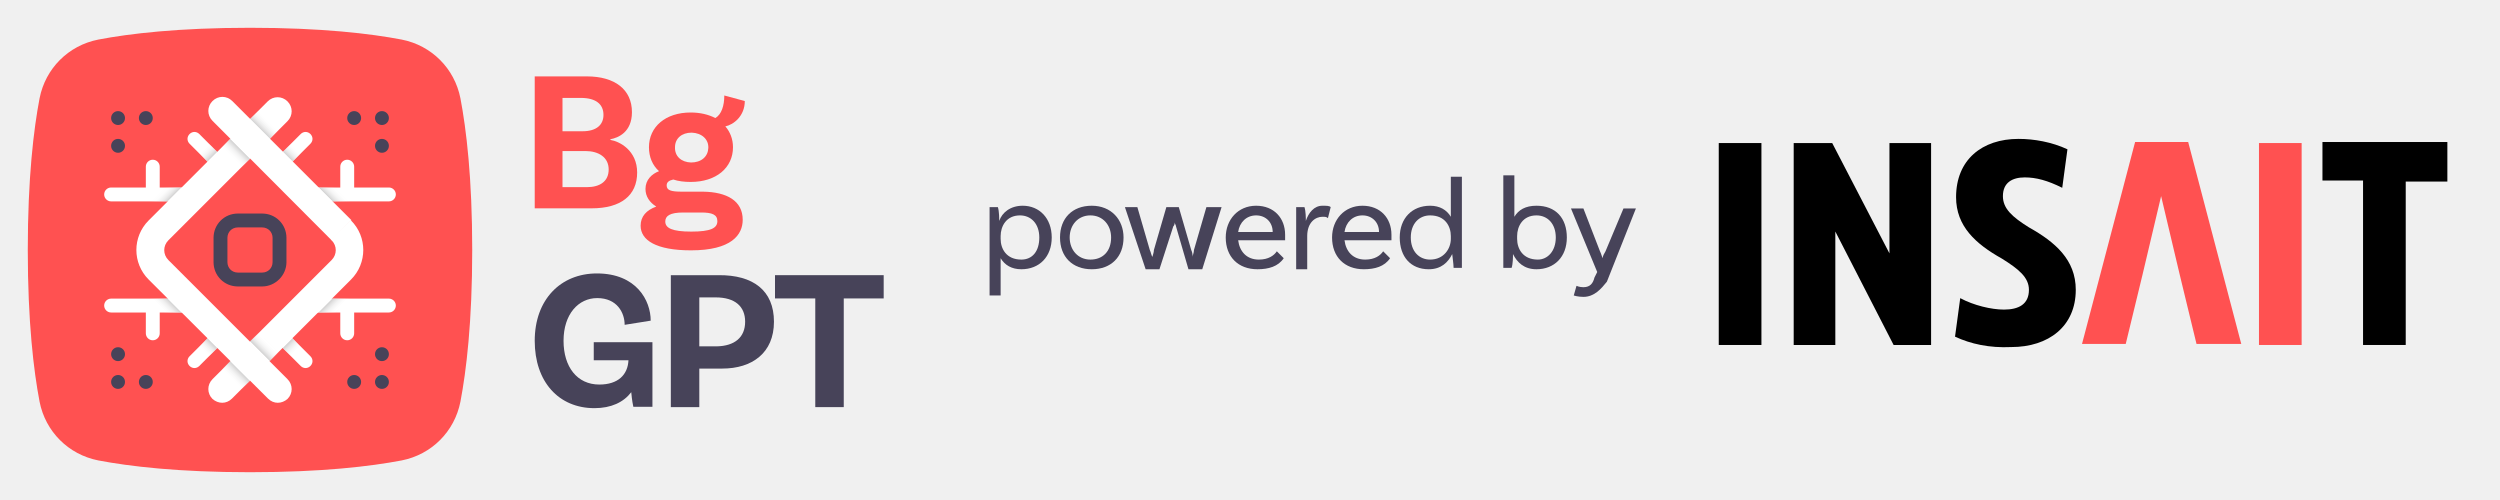
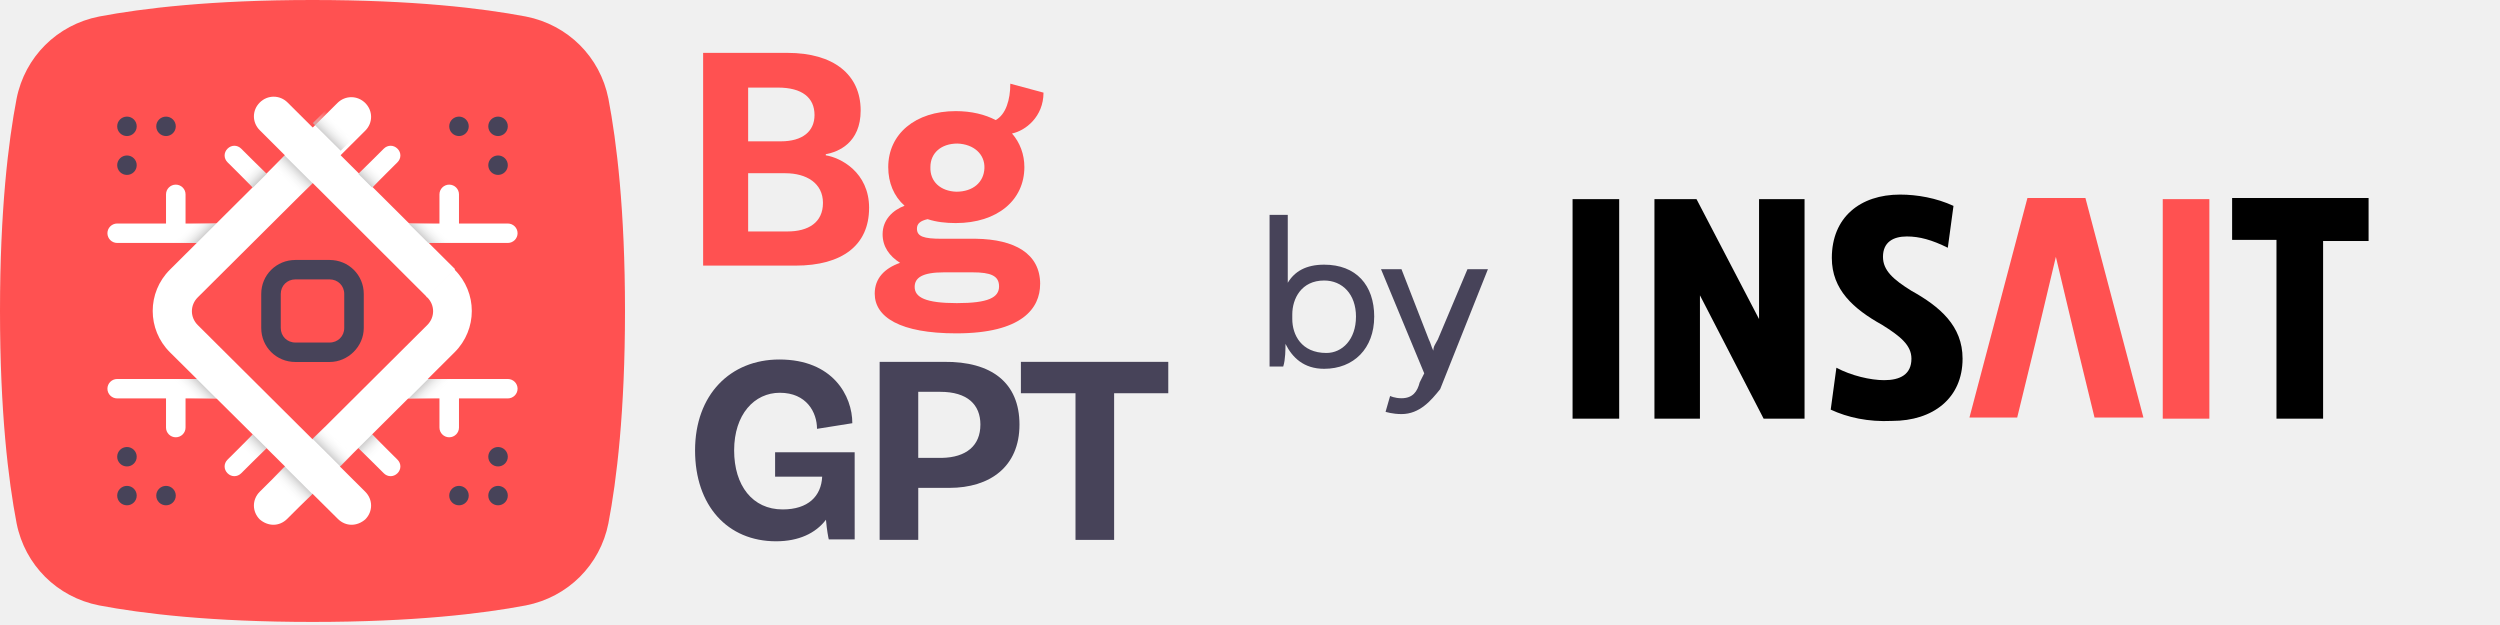
- <svg xmlns="http://www.w3.org/2000/svg" version="1.1" id="Layer_1" x="0px" y="0px" width="720" height="144" viewBox="0 0 720 144" enable-background="new 0 0 336 144" xml:space="preserve">
-   <defs id="defs21265">
- 	
- 	
- 
- 		
- 		
- 	
- 			
- 			
- 		
- 				
- 				
- 				
- 				
- 				
- 			
- 				
- 				
- 			</defs>
-   <g id="g21010" transform="matrix(3.977273,0,0,3.977273,-745.1136,-280.8068)">
-     <g id="g21008">
-       <path fill="#474359" d="m 263.5,87.8 c 0,1.4 -0.9,2.3 -2.2,2.3 -0.7,0 -1.2,-0.3 -1.5,-0.8 V 92 H 259 v -6.4 h 0.6 c 0.1,0.3 0.1,0.9 0.1,1 v 0 c 0.2,-0.6 0.8,-1.1 1.7,-1.1 1.2,0 2.1,0.9 2.1,2.3 z m -0.9,0 c 0,-1 -0.6,-1.6 -1.4,-1.6 -1,0 -1.4,0.8 -1.4,1.5 v 0.2 c 0,0.7 0.4,1.5 1.5,1.5 0.8,0 1.3,-0.6 1.3,-1.6 z" id="path20990" />
-       <path fill="#474359" d="m 268.7,87.8 c 0,1.4 -0.9,2.3 -2.3,2.3 -1.4,0 -2.3,-0.9 -2.3,-2.3 0,-1.4 0.9,-2.3 2.3,-2.3 1.4,0 2.3,1 2.3,2.3 z m -0.9,0 c 0,-0.9 -0.6,-1.6 -1.5,-1.6 -0.9,0 -1.5,0.7 -1.5,1.6 0,0.9 0.6,1.6 1.5,1.6 0.9,0 1.5,-0.6 1.5,-1.6 z" id="path20992" />
-       <path fill="#474359" d="m 275.8,85.6 -1.4,4.5 h -1 L 272.5,87 c 0,-0.1 -0.1,-0.2 -0.1,-0.3 v 0 c 0,0.1 0,0.2 -0.1,0.3 l -1,3.1 h -1 l -1.5,-4.5 h 0.9 l 0.9,3.1 c 0.1,0.2 0.1,0.4 0.2,0.5 v 0 c 0,-0.1 0.1,-0.3 0.1,-0.5 l 0.9,-3.1 h 0.9 l 0.9,3.1 c 0.1,0.2 0.1,0.4 0.1,0.5 v 0 c 0,-0.1 0.1,-0.3 0.1,-0.5 l 0.9,-3.1 z" id="path20994" />
-       <path fill="#474359" d="m 277,88 c 0.1,0.8 0.6,1.4 1.5,1.4 0.7,0 1.1,-0.3 1.3,-0.6 l 0.5,0.5 c -0.4,0.6 -1.1,0.8 -1.9,0.8 -1.4,0 -2.3,-0.9 -2.3,-2.3 0,-1.3 0.9,-2.3 2.2,-2.3 1.3,0 2.1,0.9 2.1,2.1 0,0.3 0,0.4 0,0.4 z m 0,-0.6 h 2.5 c 0,-0.7 -0.5,-1.2 -1.2,-1.2 -0.7,0 -1.2,0.5 -1.3,1.2 z" id="path20996" />
-       <path fill="#474359" d="m 283.7,85.6 -0.2,0.8 c -0.1,-0.1 -0.2,-0.1 -0.4,-0.1 -0.5,0 -1.1,0.4 -1.1,1.4 v 2.4 h -0.8 v -4.5 h 0.6 c 0.1,0.3 0.1,0.8 0.1,1 v 0 c 0.2,-0.6 0.6,-1.1 1.2,-1.1 0.3,0 0.5,0 0.6,0.1 z" id="path20998" />
-       <path fill="#474359" d="m 284.7,88 c 0.1,0.8 0.6,1.4 1.5,1.4 0.7,0 1.1,-0.3 1.3,-0.6 l 0.5,0.5 c -0.4,0.6 -1.1,0.8 -1.9,0.8 -1.4,0 -2.3,-0.9 -2.3,-2.3 0,-1.3 0.9,-2.3 2.2,-2.3 1.3,0 2.1,0.9 2.1,2.1 0,0.3 0,0.4 0,0.4 z m 0,-0.6 h 2.5 c 0,-0.7 -0.5,-1.2 -1.2,-1.2 -0.7,0 -1.2,0.5 -1.3,1.2 z" id="path21000" />
-       <path fill="#474359" d="M 293.2,83.3 V 90 h -0.6 c 0,-0.3 -0.1,-0.9 -0.1,-1 v 0 c -0.3,0.6 -0.8,1.1 -1.7,1.1 -1.3,0 -2.1,-0.9 -2.1,-2.3 0,-1.4 0.9,-2.3 2.2,-2.3 0.7,0 1.2,0.3 1.5,0.8 v -2.9 h 0.8 z m -0.8,4.6 v -0.2 c 0,-0.7 -0.4,-1.5 -1.5,-1.5 -0.8,0 -1.4,0.6 -1.4,1.6 0,1 0.6,1.6 1.4,1.6 1,0 1.5,-0.8 1.5,-1.5 z" id="path21002" />
-       <path fill="#474359" d="m 300.8,87.8 c 0,1.4 -0.9,2.3 -2.2,2.3 -0.9,0 -1.4,-0.5 -1.7,-1.1 0,0.2 0,0.7 -0.1,1 h -0.6 v -6.7 h 0.8 v 3 c 0.3,-0.5 0.8,-0.8 1.6,-0.8 1.4,0 2.2,0.9 2.2,2.3 z m -0.8,0 c 0,-1 -0.6,-1.6 -1.4,-1.6 -1,0 -1.4,0.8 -1.4,1.5 v 0.2 c 0,0.7 0.4,1.5 1.5,1.5 0.7,0 1.3,-0.6 1.3,-1.6 z" id="path21004" />
-       <path fill="#474359" d="m 302,92.1 c -0.4,0 -0.7,-0.1 -0.7,-0.1 l 0.2,-0.7 c 0,0 0.2,0.1 0.5,0.1 0.5,0 0.7,-0.3 0.8,-0.7 l 0.2,-0.4 -1.9,-4.6 h 0.9 l 1.2,3.1 c 0.1,0.2 0.1,0.3 0.2,0.5 v 0 c 0,-0.2 0.1,-0.3 0.2,-0.5 l 1.3,-3.1 h 0.9 l -2.1,5.3 c -0.4,0.5 -0.9,1.1 -1.7,1.1 z" id="path21006" />
+ <svg xmlns="http://www.w3.org/2000/svg" width="128" height="32" viewBox="0 0 128 32" fill="none" version="1.1" id="svg97">
+   <g id="g101" transform="matrix(0.8736834,0,0,0.8736834,2.800032,-4.83347)">
+     <path d="m 47.726,17.719 c 0,2.165 -1.55,3.379 -4.319,3.379 H 38 V 8.631 h 4.946 c 2.671,0 4.286,1.247 4.286,3.379 0,1.903 -1.319,2.428 -2.044,2.559 v 0.066 c 0.857,0.131 2.539,0.984 2.539,3.084 z M 42.385,10.665 h -1.747 v 3.15 h 1.912 c 1.286,0 1.978,-0.591 1.978,-1.542 0,-1.017 -0.725,-1.608 -2.143,-1.608 z m 2.638,6.758 c 0,-1.148 -0.956,-1.739 -2.209,-1.739 h -2.176 v 3.412 h 2.308 c 1.22,0 2.077,-0.525 2.077,-1.673 z" fill="#ff5151" id="path1" />
+     <path d="m 57.749,22.181 c 0,1.411 -1.055,2.887 -4.912,2.887 -3.297,0 -4.781,-0.952 -4.781,-2.329 0,-0.886 0.56,-1.476 1.484,-1.804 -0.626,-0.394 -1.022,-0.951 -1.022,-1.673 0,-0.853 0.593,-1.411 1.286,-1.673 -0.626,-0.558 -0.956,-1.345 -0.956,-2.264 0,-1.936 1.583,-3.281 3.956,-3.281 0.923,0 1.714,0.197 2.341,0.525 0.594,-0.328 0.857,-1.181 0.857,-2.133 l 1.945,0.525 c 0,1.411 -1.055,2.231 -1.846,2.395 0.462,0.525 0.725,1.214 0.725,1.968 0,1.936 -1.583,3.281 -4.022,3.281 -0.593,0 -1.154,-0.066 -1.648,-0.23 -0.429,0.098 -0.626,0.262 -0.626,0.558 0,0.459 0.396,0.591 1.451,0.591 h 2.011 c 2.242,0.033 3.759,0.853 3.759,2.657 z m -2.407,0.131 c 0,-0.623 -0.494,-0.82 -1.55,-0.82 h -1.681 c -1.286,0 -1.714,0.328 -1.714,0.853 0,0.623 0.659,0.951 2.473,0.951 1.846,0 2.473,-0.328 2.473,-0.984 z m -2.506,-5.545 c 0.989,0 1.615,-0.558 1.649,-1.378 0.033,-0.82 -0.626,-1.411 -1.583,-1.444 -0.956,0 -1.583,0.558 -1.583,1.378 -0.033,0.853 0.594,1.411 1.517,1.444 z" fill="#ff5151" id="path2" />
+   </g>
+   <g id="g100" transform="matrix(0.7311812,0,0,0.7311812,-8.590042,12.1918)">
+     <path d="M 71.596,21.098 H 69.783 c -0.033,-0.131 -0.132,-0.623 -0.198,-1.378 -0.725,0.952 -1.912,1.509 -3.495,1.509 -3.396,0 -5.671,-2.493 -5.671,-6.365 0,-3.904 2.473,-6.365 5.902,-6.365 3.759,0 5.11,2.559 5.11,4.462 l -2.473,0.394 c 0,-1.148 -0.725,-2.526 -2.605,-2.526 -1.78,0 -3.198,1.509 -3.198,4.035 0,2.461 1.286,4.134 3.396,4.134 1.78,0 2.704,-0.919 2.769,-2.296 h -3.297 V 14.996 h 5.572 z" fill="#474359" id="path3" />
+     <path d="m 83.136,13.06 c 0,2.953 -2.077,4.429 -4.912,4.429 h -2.176 v 3.642 H 73.344 V 8.664 h 4.517 c 3.297,-0.033 5.275,1.444 5.275,4.396 z m -2.736,0 c 0,-1.411 -0.923,-2.297 -2.803,-2.297 h -1.55 v 4.626 h 1.648 c 1.714,-0.033 2.704,-0.853 2.704,-2.329 z" fill="#474359" id="path4" />
+     <path d="M 87.059,10.862 H 83.235 V 8.664 h 10.32 v 2.198 H 89.763 V 21.131 h -2.704 z" fill="#474359" id="path5" />
+   </g>
+   <g id="g98" transform="translate(-35.50027,5.600099)">
+     <path d="m 105.859,10.617 c 0,1.623 -1.048,2.666 -2.562,2.666 -1.048,0 -1.631,-0.58 -1.98,-1.275 0,0.232 0,0.811 -0.116,1.159 h -0.699 V 5.401 h 0.932 v 3.477 c 0.349,-0.58 0.932,-0.927 1.864,-0.927 1.631,0 2.562,1.043 2.562,2.666 z m -0.932,0 c 0,-1.159 -0.699,-1.855 -1.631,-1.855 -1.165,0 -1.631,0.927 -1.631,1.739 v 0.232 c 0,0.811 0.466,1.739 1.747,1.739 0.815,0 1.514,-0.695 1.514,-1.854 z" fill="#474359" id="path6" style="stroke-width:2.145" />
+     <path d="m 107.256,15.601 c -0.466,0 -0.815,-0.116 -0.815,-0.116 l 0.233,-0.811 c 0,0 0.233,0.116 0.582,0.116 0.582,0 0.815,-0.348 0.932,-0.811 l 0.233,-0.464 -2.213,-5.332 h 1.048 l 1.398,3.593 c 0.116,0.232 0.116,0.348 0.233,0.579 0,-0.232 0.117,-0.348 0.233,-0.579 l 1.514,-3.593 h 1.048 l -2.446,6.143 c -0.466,0.58 -1.048,1.275 -1.98,1.275 z" fill="#474359" id="path7" style="stroke-width:2.145" />
+   </g>
+   <g id="g99" transform="translate(-35.00047,3.704659)">
+     <path d="M 115.516,17.673 V 6.491 h 2.387 V 17.731 h -2.387 z" fill="#000000" id="path8" style="stroke-width:2.145" />
+     <g id="g97" transform="matrix(2.145028,0,0,2.145028,-41.07055,-41.78971)">
+       <path d="m 74.954,27.721 v -5.213 h 1.004 l 1.493,2.863 v -2.863 h 1.086 v 5.24 h -0.977 l -1.52,-2.944 v 2.944 h -1.086 z" fill="#000000" id="path9" />
    </g>
+     <path d="m 128.733,17.267 0.291,-2.144 c 0.757,0.406 1.747,0.637 2.445,0.637 0.815,0 1.397,-0.29 1.397,-1.101 0,-0.695 -0.582,-1.159 -1.514,-1.738 -1.455,-0.811 -2.562,-1.796 -2.562,-3.418 0,-2.086 1.456,-3.245 3.493,-3.245 0.873,0 1.863,0.174 2.736,0.579 l -0.291,2.144 c -0.815,-0.406 -1.456,-0.579 -2.096,-0.579 -0.699,0 -1.223,0.29 -1.223,1.043 0,0.695 0.524,1.159 1.455,1.738 1.456,0.811 2.62,1.796 2.62,3.476 0,2.028 -1.514,3.187 -3.61,3.187 -1.223,0.058 -2.271,-0.174 -3.144,-0.579 z" fill="#000000" id="path10" style="stroke-width:2.145" />
+     <path d="m 141.309,13.849 -1.048,-4.403 -1.048,4.403 -0.466,1.912 -0.466,1.912 h -2.445 l 2.969,-11.24 h 2.969 l 2.969,11.24 h -2.503 l -0.466,-1.912 z" fill="#ff5151" id="path11" style="stroke-width:2.145" />
+     <path d="M 145.733,17.673 V 6.491 h 2.387 V 17.731 h -2.387 z" fill="#ff5151" id="path12" style="stroke-width:2.145" />
+     <path d="m 156.272,6.491 v 2.144 h -2.329 v 9.096 h -2.387 V 8.577 h -2.271 V 6.433 h 6.987 z" fill="#000000" id="path13" style="stroke-width:2.145" />
  </g>
-   <g id="g21026" transform="matrix(2.997721,0,0,2.997721,-245.437,-247.4814)">
-     <g id="g21024">
-       <path d="M 247,115.6 V 96.3 h 4.1 v 19.4 H 247 Z" id="path21012" />
-       <path d="M 254.2,115.6 V 96.3 h 3.7 l 5.5,10.6 V 96.3 h 4 v 19.4 h -3.6 l -5.6,-10.9 v 10.9 h -4 z" id="path21014" />
-       <path d="m 269.7,114.9 0.5,-3.7 c 1.3,0.7 3,1.1 4.2,1.1 1.4,0 2.4,-0.5 2.4,-1.9 0,-1.2 -1,-2 -2.6,-3 -2.5,-1.4 -4.4,-3.1 -4.4,-5.9 0,-3.6 2.5,-5.6 6,-5.6 1.5,0 3.2,0.3 4.7,1 l -0.5,3.7 c -1.4,-0.7 -2.5,-1 -3.6,-1 -1.2,0 -2.1,0.5 -2.1,1.8 0,1.2 0.9,2 2.5,3 2.5,1.4 4.5,3.1 4.5,6 0,3.5 -2.6,5.5 -6.2,5.5 -2.1,0.1 -3.9,-0.3 -5.4,-1 z" id="path21016" />
-       <path fill="#ff5151" d="m 291.3,109 -1.8,-7.6 v 0 l -1.8,7.6 -0.8,3.3 -0.8,3.3 h -4.2 L 287,96.2 h 5.1 l 5.1,19.4 h -4.3 l -0.8,-3.3 z" id="path21018" />
-       <path fill="#ff5151" d="M 298.9,115.6 V 96.3 h 4.1 v 19.4 h -4.1 z" id="path21020" />
-       <path d="m 317,96.3 v 3.7 h -4 v 15.7 h -4.1 V 99.9 H 305 v -3.7 h 12 z" id="path21022" />
-     </g>
-   </g>
-   <g id="g21697" transform="translate(-6,-10.8)">
-     <path fill="#ff5151" d="m 189.5,60.5 c 0,6.6 -4.7,10.3 -13.1,10.3 H 160 v -38 h 15 c 8.1,0 13,3.8 13,10.3 0,5.8 -4,7.4 -6.2,7.8 v 0.2 c 2.6,0.4 7.7,3 7.7,9.4 z M 173.3,39 H 168 v 9.6 h 5.8 c 3.9,0 6,-1.8 6,-4.7 0,-3.1 -2.2,-4.9 -6.5,-4.9 z m 8,20.6 c 0,-3.5 -2.9,-5.3 -6.7,-5.3 H 168 v 10.4 h 7 c 3.7,0 6.3,-1.6 6.3,-5.1 z" id="path21030" />
-     <path fill="#ff5151" d="m 219.9,74.1 c 0,4.3 -3.2,8.8 -14.9,8.8 -10,0 -14.5,-2.9 -14.5,-7.1 0,-2.7 1.7,-4.5 4.5,-5.5 -1.9,-1.2 -3.1,-2.9 -3.1,-5.1 0,-2.6 1.8,-4.3 3.9,-5.1 -1.9,-1.7 -2.9,-4.1 -2.9,-6.9 0,-5.9 4.8,-10 12,-10 2.8,0 5.2,0.6 7.1,1.6 1.8,-1 2.6,-3.6 2.6,-6.5 l 5.9,1.6 c 0,4.3 -3.2,6.8 -5.6,7.3 1.4,1.6 2.2,3.7 2.2,6 0,5.9 -4.8,10 -12.2,10 -1.8,0 -3.5,-0.2 -5,-0.7 -1.3,0.3 -1.9,0.8 -1.9,1.7 0,1.4 1.2,1.8 4.4,1.8 h 6.1 c 6.8,0.1 11.4,2.6 11.4,8.1 z m -7.3,0.4 c 0,-1.9 -1.5,-2.5 -4.7,-2.5 h -5.1 c -3.9,0 -5.2,1 -5.2,2.6 0,1.9 2,2.9 7.5,2.9 5.6,0 7.5,-1 7.5,-3 z M 205,57.6 c 3,0 4.9,-1.7 5,-4.2 0.1,-2.5 -1.9,-4.3 -4.8,-4.4 -2.9,0 -4.8,1.7 -4.8,4.2 -0.1,2.6 1.8,4.3 4.6,4.4 z" id="path21032" />
-   </g>
-   <g id="g23154" transform="translate(-74,46.35)">
-     <path fill="#474359" d="m 261.9,70.8 h -5.5 c -0.1,-0.4 -0.4,-1.9 -0.6,-4.2 -2.2,2.9 -5.8,4.6 -10.6,4.6 -10.3,0 -17.2,-7.6 -17.2,-19.4 0,-11.9 7.5,-19.4 17.9,-19.4 11.4,0 15.5,7.8 15.5,13.6 l -7.5,1.2 c 0,-3.5 -2.2,-7.7 -7.9,-7.7 -5.4,0 -9.7,4.6 -9.7,12.3 0,7.5 3.9,12.6 10.3,12.6 5.4,0 8.2,-2.8 8.4,-7 h -10 v -5.2 h 16.9 z" id="path21034" />
-     <path fill="#474359" d="m 296.9,46.3 c 0,9 -6.3,13.5 -14.9,13.5 h -6.6 v 11.1 h -8.2 v -38 h 13.7 c 10,-0.1 16,4.4 16,13.4 z m -8.3,0 c 0,-4.3 -2.8,-7 -8.5,-7 h -4.7 v 14.1 h 5 c 5.2,-0.1 8.2,-2.6 8.2,-7.1 z" id="path21036" />
-     <path fill="#474359" d="m 308.8,39.6 h -11.6 v -6.7 h 31.3 v 6.7 H 317 v 31.3 h -8.2 z" id="path21038" />
-   </g>
-   <g id="g21254">
-     <path fill="#ff5151" d="M 132.6,28.3 C 130.9,19.7 124.3,13.1 115.7,11.4 106.8,9.7 92.7,8 72,8 51.3,8 37.2,9.7 28.3,11.4 19.7,13.1 13.1,19.7 11.4,28.3 9.7,37.2 8,51.3 8,72 c 0,20.7 1.7,34.8 3.4,43.7 1.7,8.6 8.3,15.2 16.9,16.9 8.9,1.7 23,3.4 43.7,3.4 20.7,0 34.8,-1.7 43.7,-3.4 8.6,-1.7 15.2,-8.3 16.9,-16.9 1.7,-8.9 3.4,-23 3.4,-43.7 0,-20.7 -1.7,-34.8 -3.4,-43.7 z" id="path21044" />
-     <g id="g21048">
-       <path fill="#474359" d="m 75.5,82.5 h -7 c -3.9,0 -7,-3.1 -7,-7 v -7 c 0,-3.9 3.1,-7 7,-7 h 7 c 3.9,0 7,3.1 7,7 v 7 c 0,3.8 -3.2,7 -7,7 z m -7,-17 c -1.7,0 -3,1.3 -3,3 v 7 c 0,1.7 1.3,3 3,3 h 7 c 1.7,0 3,-1.3 3,-3 v -7 c 0,-1.7 -1.3,-3 -3,-3 z" id="path21046" />
-     </g>
-     <g id="g21066">
-       <path fill="#ffffff" d="m 32,58 h 24 c 1.1,0 2,-0.9 2,-2 0,-1.1 -0.9,-2 -2,-2 H 46 v -6 c 0,-1.1 -0.9,-2 -2,-2 -1.1,0 -2,0.9 -2,2 v 6 H 32 c -1.1,0 -2,0.9 -2,2 0,1.1 0.9,2 2,2 z" id="path21050" />
-       <path fill="#ffffff" d="m 57.4,38.6 c -0.8,-0.8 -2,-0.8 -2.8,0 -0.8,0.8 -0.8,2 0,2.8 l 8,8 c 0.4,0.4 0.9,0.6 1.4,0.6 0.5,0 1,-0.2 1.4,-0.6 0.8,-0.8 0.8,-2 0,-2.8 z" id="path21052" />
-       <path fill="#ffffff" d="m 88,54 c -1.1,0 -2,0.9 -2,2 0,1.1 0.9,2 2,2 h 24 c 1.1,0 2,-0.9 2,-2 0,-1.1 -0.9,-2 -2,-2 h -10 v -6 c 0,-1.1 -0.9,-2 -2,-2 -1.1,0 -2,0.9 -2,2 v 6 z" id="path21054" />
-       <path fill="#ffffff" d="m 80,50 c 0.5,0 1,-0.2 1.4,-0.6 l 8,-8 c 0.8,-0.8 0.8,-2 0,-2.8 -0.8,-0.8 -2,-0.8 -2.8,0 l -8,8 c -0.8,0.8 -0.8,2 0,2.8 0.4,0.4 0.9,0.6 1.4,0.6 z" id="path21056" />
-       <path fill="#ffffff" d="m 56,90 c 1.1,0 2,-0.9 2,-2 0,-1.1 -0.9,-2 -2,-2 H 32 c -1.1,0 -2,0.9 -2,2 0,1.1 0.9,2 2,2 h 10 v 6 c 0,1.1 0.9,2 2,2 1.1,0 2,-0.9 2,-2 v -6 z" id="path21058" />
-       <path fill="#ffffff" d="m 62.6,94.6 -8,8 c -0.8,0.8 -0.8,2 0,2.8 0.4,0.4 0.9,0.6 1.4,0.6 0.5,0 1,-0.2 1.4,-0.6 l 8,-8 c 0.8,-0.8 0.8,-2 0,-2.8 -0.8,-0.8 -2,-0.8 -2.8,0 z" id="path21060" />
-       <path fill="#ffffff" d="M 112,86 H 88 c -1.1,0 -2,0.9 -2,2 0,1.1 0.9,2 2,2 h 10 v 6 c 0,1.1 0.9,2 2,2 1.1,0 2,-0.9 2,-2 v -6 h 10 c 1.1,0 2,-0.9 2,-2 0,-1.1 -0.9,-2 -2,-2 z" id="path21062" />
-       <path fill="#ffffff" d="m 81.4,94.6 c -0.8,-0.8 -2,-0.8 -2.8,0 -0.8,0.8 -0.8,2 0,2.8 l 8,8 c 0.4,0.4 0.9,0.6 1.4,0.6 0.5,0 1,-0.2 1.4,-0.6 0.8,-0.8 0.8,-2 0,-2.8 z" id="path21064" />
-     </g>
-     <linearGradient id="SVGID_1_" gradientUnits="userSpaceOnUse" x1="2378.286" y1="-10037.866" x2="2380.932" y2="-10040.513" gradientTransform="matrix(1,0,0,-1,-2283.306,-9951.19)">
-       <stop offset="0" style="stop-color:#BFBEBE;stop-opacity:0.75" id="stop21068" />
-       <stop offset="0.39" style="stop-color:#DEDEDE;stop-opacity:0.458" id="stop21070" />
-       <stop offset="0.768" style="stop-color:#F6F6F6;stop-opacity:0.174" id="stop21072" />
-       <stop offset="1" style="stop-color:#FFFFFF;stop-opacity:0" id="stop21074" />
+   <path d="M 31.15,5.05 C 30.725,2.911 29.075,1.269 26.925,0.846 24.7,0.423 21.175,0 16,0 10.825,0 7.3,0.423 5.075,0.846 2.925,1.269 1.275,2.911 0.85,5.05 0.425,7.264 0,10.772 0,15.922 c 0,5.15 0.425,8.657 0.85,10.871 0.425,2.139 2.075,3.781 4.225,4.204 2.225,0.423 5.75,0.846 10.925,0.846 5.175,0 8.7,-0.423 10.925,-0.846 2.15,-0.423 3.8,-2.065 4.225,-4.204 C 31.575,24.579 32,21.071 32,15.922 32,10.772 31.575,7.264 31.15,5.05 Z" fill="#ff5151" id="path14" />
+   <path d="m 16.875,18.534 h -1.75 c -0.975,0 -1.75,-0.771 -1.75,-1.742 v -1.741 c 0,-0.97 0.775,-1.741 1.75,-1.741 h 1.75 c 0.975,0 1.75,0.771 1.75,1.741 v 1.741 c 0,0.945 -0.8,1.742 -1.75,1.742 z m -1.75,-4.229 c -0.425,0 -0.75,0.323 -0.75,0.746 v 1.741 c 0,0.423 0.325,0.746 0.75,0.746 h 1.75 c 0.425,0 0.75,-0.324 0.75,-0.746 v -1.741 c 0,-0.423 -0.325,-0.746 -0.75,-0.746 z" fill="#474359" id="path15" />
+   <path d="m 6,12.439 h 6 c 0.275,0 0.5,-0.224 0.5,-0.498 0,-0.274 -0.225,-0.497 -0.5,-0.497 H 9.5 V 9.951 C 9.5,9.677 9.275,9.453 9,9.453 c -0.275,0 -0.5,0.224 -0.5,0.498 V 11.444 H 6 c -0.275,0 -0.5,0.224 -0.5,0.497 0,0.274 0.225,0.498 0.5,0.498 z" fill="#ffffff" id="path16" />
+   <path d="m 12.35,7.612 c -0.2,-0.199 -0.5,-0.199 -0.7,0 -0.2,0.199 -0.2,0.498 0,0.697 l 2,1.99 c 0.1,0.1 0.225,0.149 0.35,0.149 0.125,0 0.25,-0.05 0.35,-0.149 0.2,-0.199 0.2,-0.498 0,-0.697 z" fill="#ffffff" id="path17" />
+   <path d="m 20,11.444 c -0.275,0 -0.5,0.224 -0.5,0.497 0,0.274 0.225,0.498 0.5,0.498 h 6 c 0.275,0 0.5,-0.224 0.5,-0.498 0,-0.274 -0.225,-0.497 -0.5,-0.497 H 23.5 V 9.951 c 0,-0.274 -0.225,-0.498 -0.5,-0.498 -0.275,0 -0.5,0.224 -0.5,0.498 v 1.493 z" fill="#ffffff" id="path18" />
+   <path d="m 18,10.448 c 0.125,0 0.25,-0.05 0.35,-0.149 l 2,-1.99 c 0.2,-0.199 0.2,-0.498 0,-0.697 -0.2,-0.199 -0.5,-0.199 -0.7,0 l -2,1.99 c -0.2,0.199 -0.2,0.498 0,0.697 0.1,0.1 0.225,0.149 0.35,0.149 z" fill="#ffffff" id="path19" />
+   <path d="m 12,20.399 c 0.275,0 0.5,-0.224 0.5,-0.497 0,-0.274 -0.225,-0.498 -0.5,-0.498 H 6 c -0.275,0 -0.5,0.224 -0.5,0.498 0,0.274 0.225,0.497 0.5,0.497 h 2.5 v 1.493 c 0,0.274 0.225,0.497 0.5,0.497 0.275,0 0.5,-0.224 0.5,-0.497 v -1.493 z" fill="#ffffff" id="path20" />
+   <path d="m 13.65,21.544 -2,1.99 c -0.2,0.199 -0.2,0.498 0,0.697 0.1,0.1 0.225,0.149 0.35,0.149 0.125,0 0.25,-0.05 0.35,-0.149 l 2,-1.99 c 0.2,-0.199 0.2,-0.498 0,-0.697 -0.2,-0.199 -0.5,-0.199 -0.7,0 z" fill="#ffffff" id="path21" />
+   <path d="m 26,19.404 h -6 c -0.275,0 -0.5,0.224 -0.5,0.498 0,0.274 0.225,0.497 0.5,0.497 h 2.5 v 1.493 c 0,0.274 0.225,0.497 0.5,0.497 0.275,0 0.5,-0.224 0.5,-0.497 V 20.399 H 26 c 0.275,0 0.5,-0.224 0.5,-0.497 0,-0.274 -0.225,-0.498 -0.5,-0.498 z" fill="#ffffff" id="path22" />
+   <path d="m 18.35,21.544 c -0.2,-0.199 -0.5,-0.199 -0.7,0 -0.2,0.199 -0.2,0.498 0,0.697 l 2,1.99 c 0.1,0.1 0.225,0.149 0.35,0.149 0.125,0 0.25,-0.05 0.35,-0.149 0.2,-0.199 0.2,-0.498 0,-0.697 z" fill="#ffffff" id="path23" />
+   <path d="M 21.875,15.225 13.3,6.667 c -0.4,-0.398 -0.4,-1.02 0,-1.418 0.4,-0.398 1.025,-0.398 1.425,0 L 23.3,13.782 Z" fill="#ffffff" id="path24" />
+   <path d="m 21.875,15.225 c 0.4,0.398 0.4,1.02 0,1.418 L 13.3,25.176 c -0.4,0.398 -0.4,1.02 0,1.418 0.2,0.174 0.45,0.274 0.7,0.274 0.25,0 0.5,-0.1 0.7,-0.298 l 8.575,-8.533 c 1.175,-1.169 1.175,-3.06 0,-4.229 l -0.025,-0.025 -1.425,1.418 z" fill="#ffffff" id="path25" />
+   <path d="m 18,26.868 c -0.25,0 -0.5,-0.1 -0.7,-0.299 L 8.7,18.036 c -1.175,-1.169 -1.175,-3.06 0,-4.229 L 17.275,5.274 c 0.4,-0.398 1.025,-0.398 1.425,0 0.4,0.398 0.4,1.02 0,1.418 l -8.575,8.533 c -0.4,0.398 -0.4,1.02 0,1.418 l 8.575,8.533 c 0.4,0.398 0.4,1.02 0,1.418 -0.2,0.174 -0.45,0.274 -0.7,0.274 z" fill="#ffffff" id="path26" />
+   <path d="m 6.5,8.956 c 0.276,0 0.5,-0.223 0.5,-0.498 0,-0.275 -0.224,-0.498 -0.5,-0.498 -0.276,0 -0.5,0.223 -0.5,0.498 0,0.275 0.224,0.498 0.5,0.498 z" fill="#474359" id="path27" />
+   <path d="m 6.5,6.966 c 0.276,0 0.5,-0.223 0.5,-0.498 0,-0.275 -0.224,-0.498 -0.5,-0.498 -0.276,0 -0.5,0.223 -0.5,0.498 0,0.275 0.224,0.498 0.5,0.498 z" fill="#474359" id="path28" />
+   <path d="M 8.5,6.966 C 8.776,6.966 9,6.743 9,6.468 9,6.193 8.776,5.971 8.5,5.971 8.224,5.971 8,6.193 8,6.468 8,6.743 8.224,6.966 8.5,6.966 Z" fill="#474359" id="path29" />
+   <path d="m 25.5,8.956 c 0.276,0 0.5,-0.223 0.5,-0.498 0,-0.275 -0.224,-0.498 -0.5,-0.498 -0.276,0 -0.5,0.223 -0.5,0.498 0,0.275 0.224,0.498 0.5,0.498 z" fill="#474359" id="path30" />
+   <path d="m 25.5,6.966 c 0.276,0 0.5,-0.223 0.5,-0.498 0,-0.275 -0.224,-0.498 -0.5,-0.498 -0.276,0 -0.5,0.223 -0.5,0.498 0,0.275 0.224,0.498 0.5,0.498 z" fill="#474359" id="path31" />
+   <path d="m 23.5,6.966 c 0.276,0 0.5,-0.223 0.5,-0.498 0,-0.275 -0.224,-0.498 -0.5,-0.498 -0.276,0 -0.5,0.223 -0.5,0.498 0,0.275 0.224,0.498 0.5,0.498 z" fill="#474359" id="path32" />
+   <path d="m 6.5,23.882 c 0.276,0 0.5,-0.223 0.5,-0.497 0,-0.275 -0.224,-0.498 -0.5,-0.498 -0.276,0 -0.5,0.223 -0.5,0.498 0,0.275 0.224,0.497 0.5,0.497 z" fill="#474359" id="path33" />
+   <path d="m 6.5,25.872 c 0.276,0 0.5,-0.223 0.5,-0.497 0,-0.275 -0.224,-0.498 -0.5,-0.498 -0.276,0 -0.5,0.223 -0.5,0.498 0,0.275 0.224,0.497 0.5,0.497 z" fill="#474359" id="path34" />
+   <path d="m 8.5,25.872 c 0.276,0 0.5,-0.223 0.5,-0.497 0,-0.275 -0.224,-0.498 -0.5,-0.498 -0.276,0 -0.5,0.223 -0.5,0.498 0,0.275 0.224,0.497 0.5,0.497 z" fill="#474359" id="path35" />
+   <path d="m 25.5,23.882 c 0.276,0 0.5,-0.223 0.5,-0.497 0,-0.275 -0.224,-0.498 -0.5,-0.498 -0.276,0 -0.5,0.223 -0.5,0.498 0,0.275 0.224,0.497 0.5,0.497 z" fill="#474359" id="path36" />
+   <path d="m 25.5,25.872 c 0.276,0 0.5,-0.223 0.5,-0.497 0,-0.275 -0.224,-0.498 -0.5,-0.498 -0.276,0 -0.5,0.223 -0.5,0.498 0,0.275 0.224,0.497 0.5,0.497 z" fill="#474359" id="path37" />
+   <path d="m 23.5,25.872 c 0.276,0 0.5,-0.223 0.5,-0.497 0,-0.275 -0.224,-0.498 -0.5,-0.498 -0.276,0 -0.5,0.223 -0.5,0.498 0,0.275 0.224,0.497 0.5,0.497 z" fill="#474359" id="path38" />
+   <path d="M 22.225,20.399 H 20.925 l 1,-0.995 h 1.3 z" fill="url(#paint0_linear_35_1599)" id="path39" style="fill:url(#paint0_linear_35_1599)" />
+   <path d="m 18.35,22.937 0.7,-0.697 0.675,0.672 -0.7,0.697 z" fill="url(#paint1_linear_35_1599)" id="path40" style="fill:url(#paint1_linear_35_1599)" />
+   <path d="m 19.05,9.603 -0.7,-0.697 0.675,-0.672 0.7,0.697 z" fill="url(#paint2_linear_35_1599)" id="path41" style="fill:url(#paint2_linear_35_1599)" />
+   <path d="m 13.65,8.906 -0.7,0.697 -0.675,-0.672 0.7,-0.697 z" fill="url(#paint3_linear_35_1599)" id="path42" style="fill:url(#paint3_linear_35_1599)" />
+   <path d="m 14.575,23.882 1.425,1.418 -0.675,0.647 -1.4,-1.418 z" fill="url(#paint4_linear_35_1599)" id="path43" style="fill:url(#paint4_linear_35_1599)" />
+   <path d="m 12.95,22.24 0.7,0.697 -0.675,0.672 -0.7,-0.697 z" fill="url(#paint5_linear_35_1599)" id="path44" style="fill:url(#paint5_linear_35_1599)" />
+   <path d="m 17.425,23.882 -1.425,-1.418 0.65,-0.647 1.425,1.418 z" fill="url(#paint6_linear_35_1599)" id="path45" style="fill:url(#paint6_linear_35_1599)" />
+   <path d="M 9.775,20.399 H 11.075 l -1,-0.995 H 8.775 Z" fill="url(#paint7_linear_35_1599)" id="path46" style="fill:url(#paint7_linear_35_1599)" />
+   <path d="m 22.225,11.444 h -1.3 l 1,0.995 h 1.325 z" fill="url(#paint8_linear_35_1599)" id="path47" style="fill:url(#paint8_linear_35_1599)" />
+   <path d="m 9.775,11.444 h 1.3 l -1,0.995 H 8.75 Z" fill="url(#paint9_linear_35_1599)" id="path48" style="fill:url(#paint9_linear_35_1599)" />
+   <path d="m 14.575,7.961 1.425,1.418 -0.65,0.647 -1.425,-1.418 z" fill="url(#paint10_linear_35_1599)" id="path49" style="fill:url(#paint10_linear_35_1599)" />
+   <path d="m 17.444,7.718 -1.425,-1.418 0.65,-0.647 1.425,1.418 z" fill="url(#paint11_linear_35_1599)" id="path50" style="fill:url(#paint11_linear_35_1599)" />
+   <defs id="defs97">
+     <linearGradient id="paint0_linear_35_1599" x1="21.745" y1="19.573" x2="22.403" y2="20.234" gradientUnits="userSpaceOnUse">
+       <stop stop-color="#BFBEBE" stop-opacity="0.75" id="stop50" />
+       <stop offset="0.39" stop-color="#DEDEDE" stop-opacity="0.458" id="stop51" />
+       <stop offset="0.768" stop-color="#F6F6F6" stop-opacity="0.174" id="stop52" />
+       <stop offset="1" stop-color="white" stop-opacity="0" id="stop53" />
    </linearGradient>
-     <polygon fill="url(#SVGID_1_)" points="100.9,86 96.9,90 91.7,90 95.7,86 " id="polygon21077" style="fill:url(#SVGID_1_)" />
-     <g id="g21090">
-       <linearGradient id="SVGID_00000054255176001123340170000000772530729390256784_" gradientUnits="userSpaceOnUse" x1="213.963" y1="-9902.889" x2="216.611" y2="-9905.537" gradientTransform="rotate(90,-4852.464,-4967.599)">
-         <stop offset="0" style="stop-color:#BFBEBE;stop-opacity:0.75" id="stop21079" />
-         <stop offset="0.39" style="stop-color:#DEDEDE;stop-opacity:0.458" id="stop21081" />
-         <stop offset="0.768" style="stop-color:#F6F6F6;stop-opacity:0.174" id="stop21083" />
-         <stop offset="1" style="stop-color:#FFFFFF;stop-opacity:0" id="stop21085" />
-       </linearGradient>
-       <polygon fill="url(#SVGID_00000054255176001123340170000000772530729390256784_)" points="84.1,102.9 81.4,100.2 84.2,97.4 86.9,100.1 " id="polygon21088" style="fill:url(#SVGID_00000054255176001123340170000000772530729390256784_)" />
-     </g>
-     <g id="g21116">
-       <circle fill="#474359" cx="34" cy="42" r="2" id="circle21092" />
-       <circle fill="#474359" cx="34" cy="34" r="2" id="circle21094" />
-       <circle fill="#474359" cx="42" cy="34" r="2" id="circle21096" />
-       <circle fill="#474359" cx="110" cy="42" r="2" id="circle21098" />
-       <circle fill="#474359" cx="110" cy="34" r="2" id="circle21100" />
-       <circle fill="#474359" cx="102" cy="34" r="2" id="circle21102" />
-       <circle fill="#474359" cx="34" cy="102" r="2" id="circle21104" />
-       <circle fill="#474359" cx="34" cy="110" r="2" id="circle21106" />
-       <circle fill="#474359" cx="42" cy="110" r="2" id="circle21108" />
-       <circle fill="#474359" cx="110" cy="102" r="2" id="circle21110" />
-       <circle fill="#474359" cx="110" cy="110" r="2" id="circle21112" />
-       <circle fill="#474359" cx="102" cy="110" r="2" id="circle21114" />
-     </g>
-     <g id="g21129">
-       <linearGradient id="SVGID_00000036227160399054042690000000827657374672175255_" gradientUnits="userSpaceOnUse" x1="82.827" y1="45.171" x2="85.475" y2="42.523">
-         <stop offset="0" style="stop-color:#BFBEBE;stop-opacity:0.75" id="stop21118" />
-         <stop offset="0.39" style="stop-color:#DEDEDE;stop-opacity:0.458" id="stop21120" />
-         <stop offset="0.768" style="stop-color:#F6F6F6;stop-opacity:0.174" id="stop21122" />
-         <stop offset="1" style="stop-color:#FFFFFF;stop-opacity:0" id="stop21124" />
-       </linearGradient>
-       <polygon fill="url(#SVGID_00000036227160399054042690000000827657374672175255_)" points="86.9,43.9 84.2,46.6 81.4,43.8 84.1,41.1 " id="polygon21127" style="fill:url(#SVGID_00000036227160399054042690000000827657374672175255_)" />
-     </g>
-     <g id="g21142">
-       <linearGradient id="SVGID_00000162309907414471692080000003297528619576738188_" gradientUnits="userSpaceOnUse" x1="-9881.226" y1="-87.659" x2="-9878.578" y2="-90.307" gradientTransform="rotate(-90,-4843.612,-4992.441)">
-         <stop offset="0" style="stop-color:#BFBEBE;stop-opacity:0.75" id="stop21131" />
-         <stop offset="0.39" style="stop-color:#DEDEDE;stop-opacity:0.458" id="stop21133" />
-         <stop offset="0.768" style="stop-color:#F6F6F6;stop-opacity:0.174" id="stop21135" />
-         <stop offset="1" style="stop-color:#FFFFFF;stop-opacity:0" id="stop21137" />
-       </linearGradient>
-       <polygon fill="url(#SVGID_00000162309907414471692080000003297528619576738188_)" points="59.9,41.1 62.6,43.8 59.8,46.6 57.1,43.9 " id="polygon21140" style="fill:url(#SVGID_00000162309907414471692080000003297528619576738188_)" />
-     </g>
-     <g id="g21146">
-       <path fill="#ffffff" d="m 95.5,69.2 c 1.6,1.6 1.6,4.1 0,5.7 l -34.3,34.3 c -1.6,1.6 -1.6,4.1 0,5.7 0.8,0.7 1.8,1.1 2.8,1.1 1,0 2,-0.4 2.8,-1.2 l 34.3,-34.3 c 4.7,-4.7 4.7,-12.3 0,-17 l -0.1,-0.1 -5.7,5.7 z" id="path21144" />
-     </g>
-     <g id="g21159">
-       <linearGradient id="SVGID_00000131359751460195769300000007422300440311459771_" gradientUnits="userSpaceOnUse" x1="-9740.402" y1="-10058.019" x2="-9737.754" y2="-10060.666" gradientTransform="rotate(180,-4835.617,-4975.595)">
-         <stop offset="0" style="stop-color:#BFBEBE;stop-opacity:0.75" id="stop21148" />
-         <stop offset="0.39" style="stop-color:#DEDEDE;stop-opacity:0.458" id="stop21150" />
-         <stop offset="0.768" style="stop-color:#F6F6F6;stop-opacity:0.174" id="stop21152" />
-         <stop offset="1" style="stop-color:#FFFFFF;stop-opacity:0" id="stop21154" />
-       </linearGradient>
-       <polygon fill="url(#SVGID_00000131359751460195769300000007422300440311459771_)" points="63.7,106.6 66.3,104 72,109.7 69.3,112.3 " id="polygon21157" style="fill:url(#SVGID_00000131359751460195769300000007422300440311459771_)" />
-     </g>
-     <g id="g21172">
-       <linearGradient id="SVGID_00000168102918028654556790000001868682106113051024_" gradientUnits="userSpaceOnUse" x1="-9732.403" y1="-10050.017" x2="-9729.756" y2="-10052.664" gradientTransform="rotate(180,-4835.617,-4975.595)">
-         <stop offset="0" style="stop-color:#BFBEBE;stop-opacity:0.75" id="stop21161" />
-         <stop offset="0.39" style="stop-color:#DEDEDE;stop-opacity:0.458" id="stop21163" />
-         <stop offset="0.768" style="stop-color:#F6F6F6;stop-opacity:0.174" id="stop21165" />
-         <stop offset="1" style="stop-color:#FFFFFF;stop-opacity:0" id="stop21167" />
-       </linearGradient>
-       <polygon fill="url(#SVGID_00000168102918028654556790000001868682106113051024_)" points="57.1,100.1 59.8,97.4 62.6,100.2 59.9,102.9 " id="polygon21170" style="fill:url(#SVGID_00000168102918028654556790000001868682106113051024_)" />
-     </g>
-     <g id="g21185">
-       <linearGradient id="SVGID_00000147199706654850343190000005063991713571195296_" gradientUnits="userSpaceOnUse" x1="67.141" y1="58.562" x2="69.788" y2="55.914" gradientTransform="translate(7.6867,42.6095)">
-         <stop offset="0" style="stop-color:#BFBEBE;stop-opacity:0.75" id="stop21174" />
-         <stop offset="0.39" style="stop-color:#DEDEDE;stop-opacity:0.458" id="stop21176" />
-         <stop offset="0.768" style="stop-color:#F6F6F6;stop-opacity:0.174" id="stop21178" />
-         <stop offset="1" style="stop-color:#FFFFFF;stop-opacity:0" id="stop21180" />
-       </linearGradient>
-       <polygon fill="url(#SVGID_00000147199706654850343190000005063991713571195296_)" points="80.3,101.4 77.7,104 72,98.3 74.6,95.7 " id="polygon21183" style="fill:url(#SVGID_00000147199706654850343190000005063991713571195296_)" />
-     </g>
-     <linearGradient id="SVGID_00000008854836702927908100000012444051658793352856_" gradientUnits="userSpaceOnUse" x1="-9720.258" y1="-10037.866" x2="-9717.612" y2="-10040.513" gradientTransform="rotate(180,-4835.617,-4975.595)">
-       <stop offset="0" style="stop-color:#BFBEBE;stop-opacity:0.75" id="stop21187" />
-       <stop offset="0.39" style="stop-color:#DEDEDE;stop-opacity:0.458" id="stop21189" />
-       <stop offset="0.768" style="stop-color:#F6F6F6;stop-opacity:0.174" id="stop21191" />
-       <stop offset="1" style="stop-color:#FFFFFF;stop-opacity:0" id="stop21193" />
+     <linearGradient id="paint1_linear_35_1599" x1="18.706" y1="22.596" x2="19.365" y2="23.258" gradientUnits="userSpaceOnUse">
+       <stop stop-color="#BFBEBE" stop-opacity="0.75" id="stop54" />
+       <stop offset="0.39" stop-color="#DEDEDE" stop-opacity="0.458" id="stop55" />
+       <stop offset="0.768" stop-color="#F6F6F6" stop-opacity="0.174" id="stop56" />
+       <stop offset="1" stop-color="white" stop-opacity="0" id="stop57" />
    </linearGradient>
-     <polygon fill="url(#SVGID_00000008854836702927908100000012444051658793352856_)" points="43.1,86 47.1,90 52.3,90 48.3,86 " id="polygon21196" style="fill:url(#SVGID_00000008854836702927908100000012444051658793352856_)" />
-     <linearGradient id="SVGID_00000078763836851178425210000003748177985647358083_" gradientUnits="userSpaceOnUse" x1="2334.604" y1="444.41" x2="2337.25" y2="441.764" gradientTransform="translate(-2239.621,-387.0862)">
-       <stop offset="0" style="stop-color:#BFBEBE;stop-opacity:0.75" id="stop21198" />
-       <stop offset="0.39" style="stop-color:#DEDEDE;stop-opacity:0.458" id="stop21200" />
-       <stop offset="0.768" style="stop-color:#F6F6F6;stop-opacity:0.174" id="stop21202" />
-       <stop offset="1" style="stop-color:#FFFFFF;stop-opacity:0" id="stop21204" />
+     <linearGradient id="paint2_linear_35_1599" x1="18.707" y1="9.247" x2="19.365" y2="8.585" gradientUnits="userSpaceOnUse">
+       <stop stop-color="#BFBEBE" stop-opacity="0.75" id="stop58" />
+       <stop offset="0.39" stop-color="#DEDEDE" stop-opacity="0.458" id="stop59" />
+       <stop offset="0.768" stop-color="#F6F6F6" stop-opacity="0.174" id="stop60" />
+       <stop offset="1" stop-color="white" stop-opacity="0" id="stop61" />
    </linearGradient>
-     <polygon fill="url(#SVGID_00000078763836851178425210000003748177985647358083_)" points="101,58 96.9,54 91.7,54 95.7,58 " id="polygon21207" style="fill:url(#SVGID_00000078763836851178425210000003748177985647358083_)" />
-     <linearGradient id="SVGID_00000121255974632303910920000012170535310314677426_" gradientUnits="userSpaceOnUse" x1="-9771.339" y1="444.41" x2="-9768.693" y2="441.764" gradientTransform="matrix(-1,0,0,1,-9722.322,-387.0862)">
-       <stop offset="0" style="stop-color:#BFBEBE;stop-opacity:0.75" id="stop21209" />
-       <stop offset="0.39" style="stop-color:#DEDEDE;stop-opacity:0.458" id="stop21211" />
-       <stop offset="0.768" style="stop-color:#F6F6F6;stop-opacity:0.174" id="stop21213" />
-       <stop offset="1" style="stop-color:#FFFFFF;stop-opacity:0" id="stop21215" />
+     <linearGradient id="paint3_linear_35_1599" x1="13.293" y1="9.247" x2="12.634" y2="8.586" gradientUnits="userSpaceOnUse">
+       <stop stop-color="#BFBEBE" stop-opacity="0.75" id="stop62" />
+       <stop offset="0.39" stop-color="#DEDEDE" stop-opacity="0.458" id="stop63" />
+       <stop offset="0.768" stop-color="#F6F6F6" stop-opacity="0.174" id="stop64" />
+       <stop offset="1" stop-color="white" stop-opacity="0" id="stop65" />
    </linearGradient>
-     <polygon fill="url(#SVGID_00000121255974632303910920000012170535310314677426_)" points="43,58 47.1,54 52.3,54 48.3,58 " id="polygon21218" style="fill:url(#SVGID_00000121255974632303910920000012170535310314677426_)" />
-     <g id="g21222">
-       <path fill="#ffffff" d="m 80,116 c -1,0 -2,-0.4 -2.8,-1.2 L 42.8,80.5 c -4.7,-4.7 -4.7,-12.3 0,-17 L 77.1,29.2 c 1.6,-1.6 4.1,-1.6 5.7,0 1.6,1.6 1.6,4.1 0,5.7 L 48.5,69.2 c -1.6,1.6 -1.6,4.1 0,5.7 l 34.3,34.3 c 1.6,1.6 1.6,4.1 0,5.7 C 82,115.6 81,116 80,116 Z" id="path21220" />
-     </g>
-     <g id="g21235">
-       <linearGradient id="SVGID_00000052067792326332168020000014326576971202528386_" gradientUnits="userSpaceOnUse" x1="-9748.09" y1="-10036.628" x2="-9745.441" y2="-10039.275" gradientTransform="rotate(180,-4839.46,-4996.899)">
-         <stop offset="0" style="stop-color:#BFBEBE;stop-opacity:0.75" id="stop21224" />
-         <stop offset="0.39" style="stop-color:#DEDEDE;stop-opacity:0.458" id="stop21226" />
-         <stop offset="0.768" style="stop-color:#F6F6F6;stop-opacity:0.174" id="stop21228" />
-         <stop offset="1" style="stop-color:#FFFFFF;stop-opacity:0" id="stop21230" />
-       </linearGradient>
-       <polygon fill="url(#SVGID_00000052067792326332168020000014326576971202528386_)" points="63.7,42.6 66.3,40 72,45.7 69.4,48.3 " id="polygon21233" style="fill:url(#SVGID_00000052067792326332168020000014326576971202528386_)" />
-     </g>
-     <g id="g21248">
-       <linearGradient id="SVGID_00000103260963380515921390000011103917535865662080_" gradientUnits="userSpaceOnUse" x1="74.828" y1="37.171" x2="77.476" y2="34.523">
-         <stop offset="0" style="stop-color:#BFBEBE;stop-opacity:0.75" id="stop21237" />
-         <stop offset="0.39" style="stop-color:#DEDEDE;stop-opacity:0.458" id="stop21239" />
-         <stop offset="0.768" style="stop-color:#F6F6F6;stop-opacity:0.174" id="stop21241" />
-         <stop offset="1" style="stop-color:#FFFFFF;stop-opacity:0" id="stop21243" />
-       </linearGradient>
-       <polygon fill="url(#SVGID_00000103260963380515921390000011103917535865662080_)" points="80.3,37.4 77.7,40 72,34.3 74.6,31.7 " id="polygon21246" style="fill:url(#SVGID_00000103260963380515921390000011103917535865662080_)" />
-     </g>
-     <g id="g21252">
-       <path fill="#ffffff" d="M 95.5,69.2 61.2,34.8 c -1.6,-1.6 -1.6,-4.1 0,-5.7 1.6,-1.6 4.1,-1.6 5.7,0 l 34.3,34.3 z" id="path21250" />
-     </g>
-   </g>
-   <rect fill="none" width="336" height="144" id="rect21258" x="0" y="0" />
+     <linearGradient id="paint4_linear_35_1599" x1="15.292" y1="24.586" x2="14.633" y2="25.248" gradientUnits="userSpaceOnUse">
+       <stop stop-color="#BFBEBE" stop-opacity="0.75" id="stop66" />
+       <stop offset="0.39" stop-color="#DEDEDE" stop-opacity="0.458" id="stop67" />
+       <stop offset="0.768" stop-color="#F6F6F6" stop-opacity="0.174" id="stop68" />
+       <stop offset="1" stop-color="white" stop-opacity="0" id="stop69" />
+     </linearGradient>
+     <linearGradient id="paint5_linear_35_1599" x1="13.293" y1="22.595" x2="12.634" y2="23.257" gradientUnits="userSpaceOnUse">
+       <stop stop-color="#BFBEBE" stop-opacity="0.75" id="stop70" />
+       <stop offset="0.39" stop-color="#DEDEDE" stop-opacity="0.458" id="stop71" />
+       <stop offset="0.768" stop-color="#F6F6F6" stop-opacity="0.174" id="stop72" />
+       <stop offset="1" stop-color="white" stop-opacity="0" id="stop73" />
+     </linearGradient>
+     <linearGradient id="paint6_linear_35_1599" x1="16.707" y1="23.179" x2="17.365" y2="22.517" gradientUnits="userSpaceOnUse">
+       <stop stop-color="#BFBEBE" stop-opacity="0.75" id="stop74" />
+       <stop offset="0.39" stop-color="#DEDEDE" stop-opacity="0.458" id="stop75" />
+       <stop offset="0.768" stop-color="#F6F6F6" stop-opacity="0.174" id="stop76" />
+       <stop offset="1" stop-color="white" stop-opacity="0" id="stop77" />
+     </linearGradient>
+     <linearGradient id="paint7_linear_35_1599" x1="10.256" y1="19.573" x2="9.598" y2="20.234" gradientUnits="userSpaceOnUse">
+       <stop stop-color="#BFBEBE" stop-opacity="0.75" id="stop78" />
+       <stop offset="0.39" stop-color="#DEDEDE" stop-opacity="0.458" id="stop79" />
+       <stop offset="0.768" stop-color="#F6F6F6" stop-opacity="0.174" id="stop80" />
+       <stop offset="1" stop-color="white" stop-opacity="0" id="stop81" />
+     </linearGradient>
+     <linearGradient id="paint8_linear_35_1599" x1="21.746" y1="12.271" x2="22.404" y2="11.609" gradientUnits="userSpaceOnUse">
+       <stop stop-color="#BFBEBE" stop-opacity="0.75" id="stop82" />
+       <stop offset="0.39" stop-color="#DEDEDE" stop-opacity="0.458" id="stop83" />
+       <stop offset="0.768" stop-color="#F6F6F6" stop-opacity="0.174" id="stop84" />
+       <stop offset="1" stop-color="white" stop-opacity="0" id="stop85" />
+     </linearGradient>
+     <linearGradient id="paint9_linear_35_1599" x1="10.254" y1="12.271" x2="9.596" y2="11.609" gradientUnits="userSpaceOnUse">
+       <stop stop-color="#BFBEBE" stop-opacity="0.75" id="stop86" />
+       <stop offset="0.39" stop-color="#DEDEDE" stop-opacity="0.458" id="stop87" />
+       <stop offset="0.768" stop-color="#F6F6F6" stop-opacity="0.174" id="stop88" />
+       <stop offset="1" stop-color="white" stop-opacity="0" id="stop89" />
+     </linearGradient>
+     <linearGradient id="paint10_linear_35_1599" x1="15.292" y1="8.665" x2="14.634" y2="9.326" gradientUnits="userSpaceOnUse">
+       <stop stop-color="#BFBEBE" stop-opacity="0.75" id="stop90" />
+       <stop offset="0.39" stop-color="#DEDEDE" stop-opacity="0.458" id="stop91" />
+       <stop offset="0.768" stop-color="#F6F6F6" stop-opacity="0.174" id="stop92" />
+       <stop offset="1" stop-color="white" stop-opacity="0" id="stop93" />
+     </linearGradient>
+     <linearGradient id="paint11_linear_35_1599" x1="16.726" y1="7.015" x2="17.384" y2="6.353" gradientUnits="userSpaceOnUse">
+       <stop stop-color="#BFBEBE" stop-opacity="0.75" id="stop94" />
+       <stop offset="0.39" stop-color="#DEDEDE" stop-opacity="0.458" id="stop95" />
+       <stop offset="0.768" stop-color="#F6F6F6" stop-opacity="0.174" id="stop96" />
+       <stop offset="1" stop-color="white" stop-opacity="0" id="stop97" />
+     </linearGradient>
+   </defs>
</svg>
